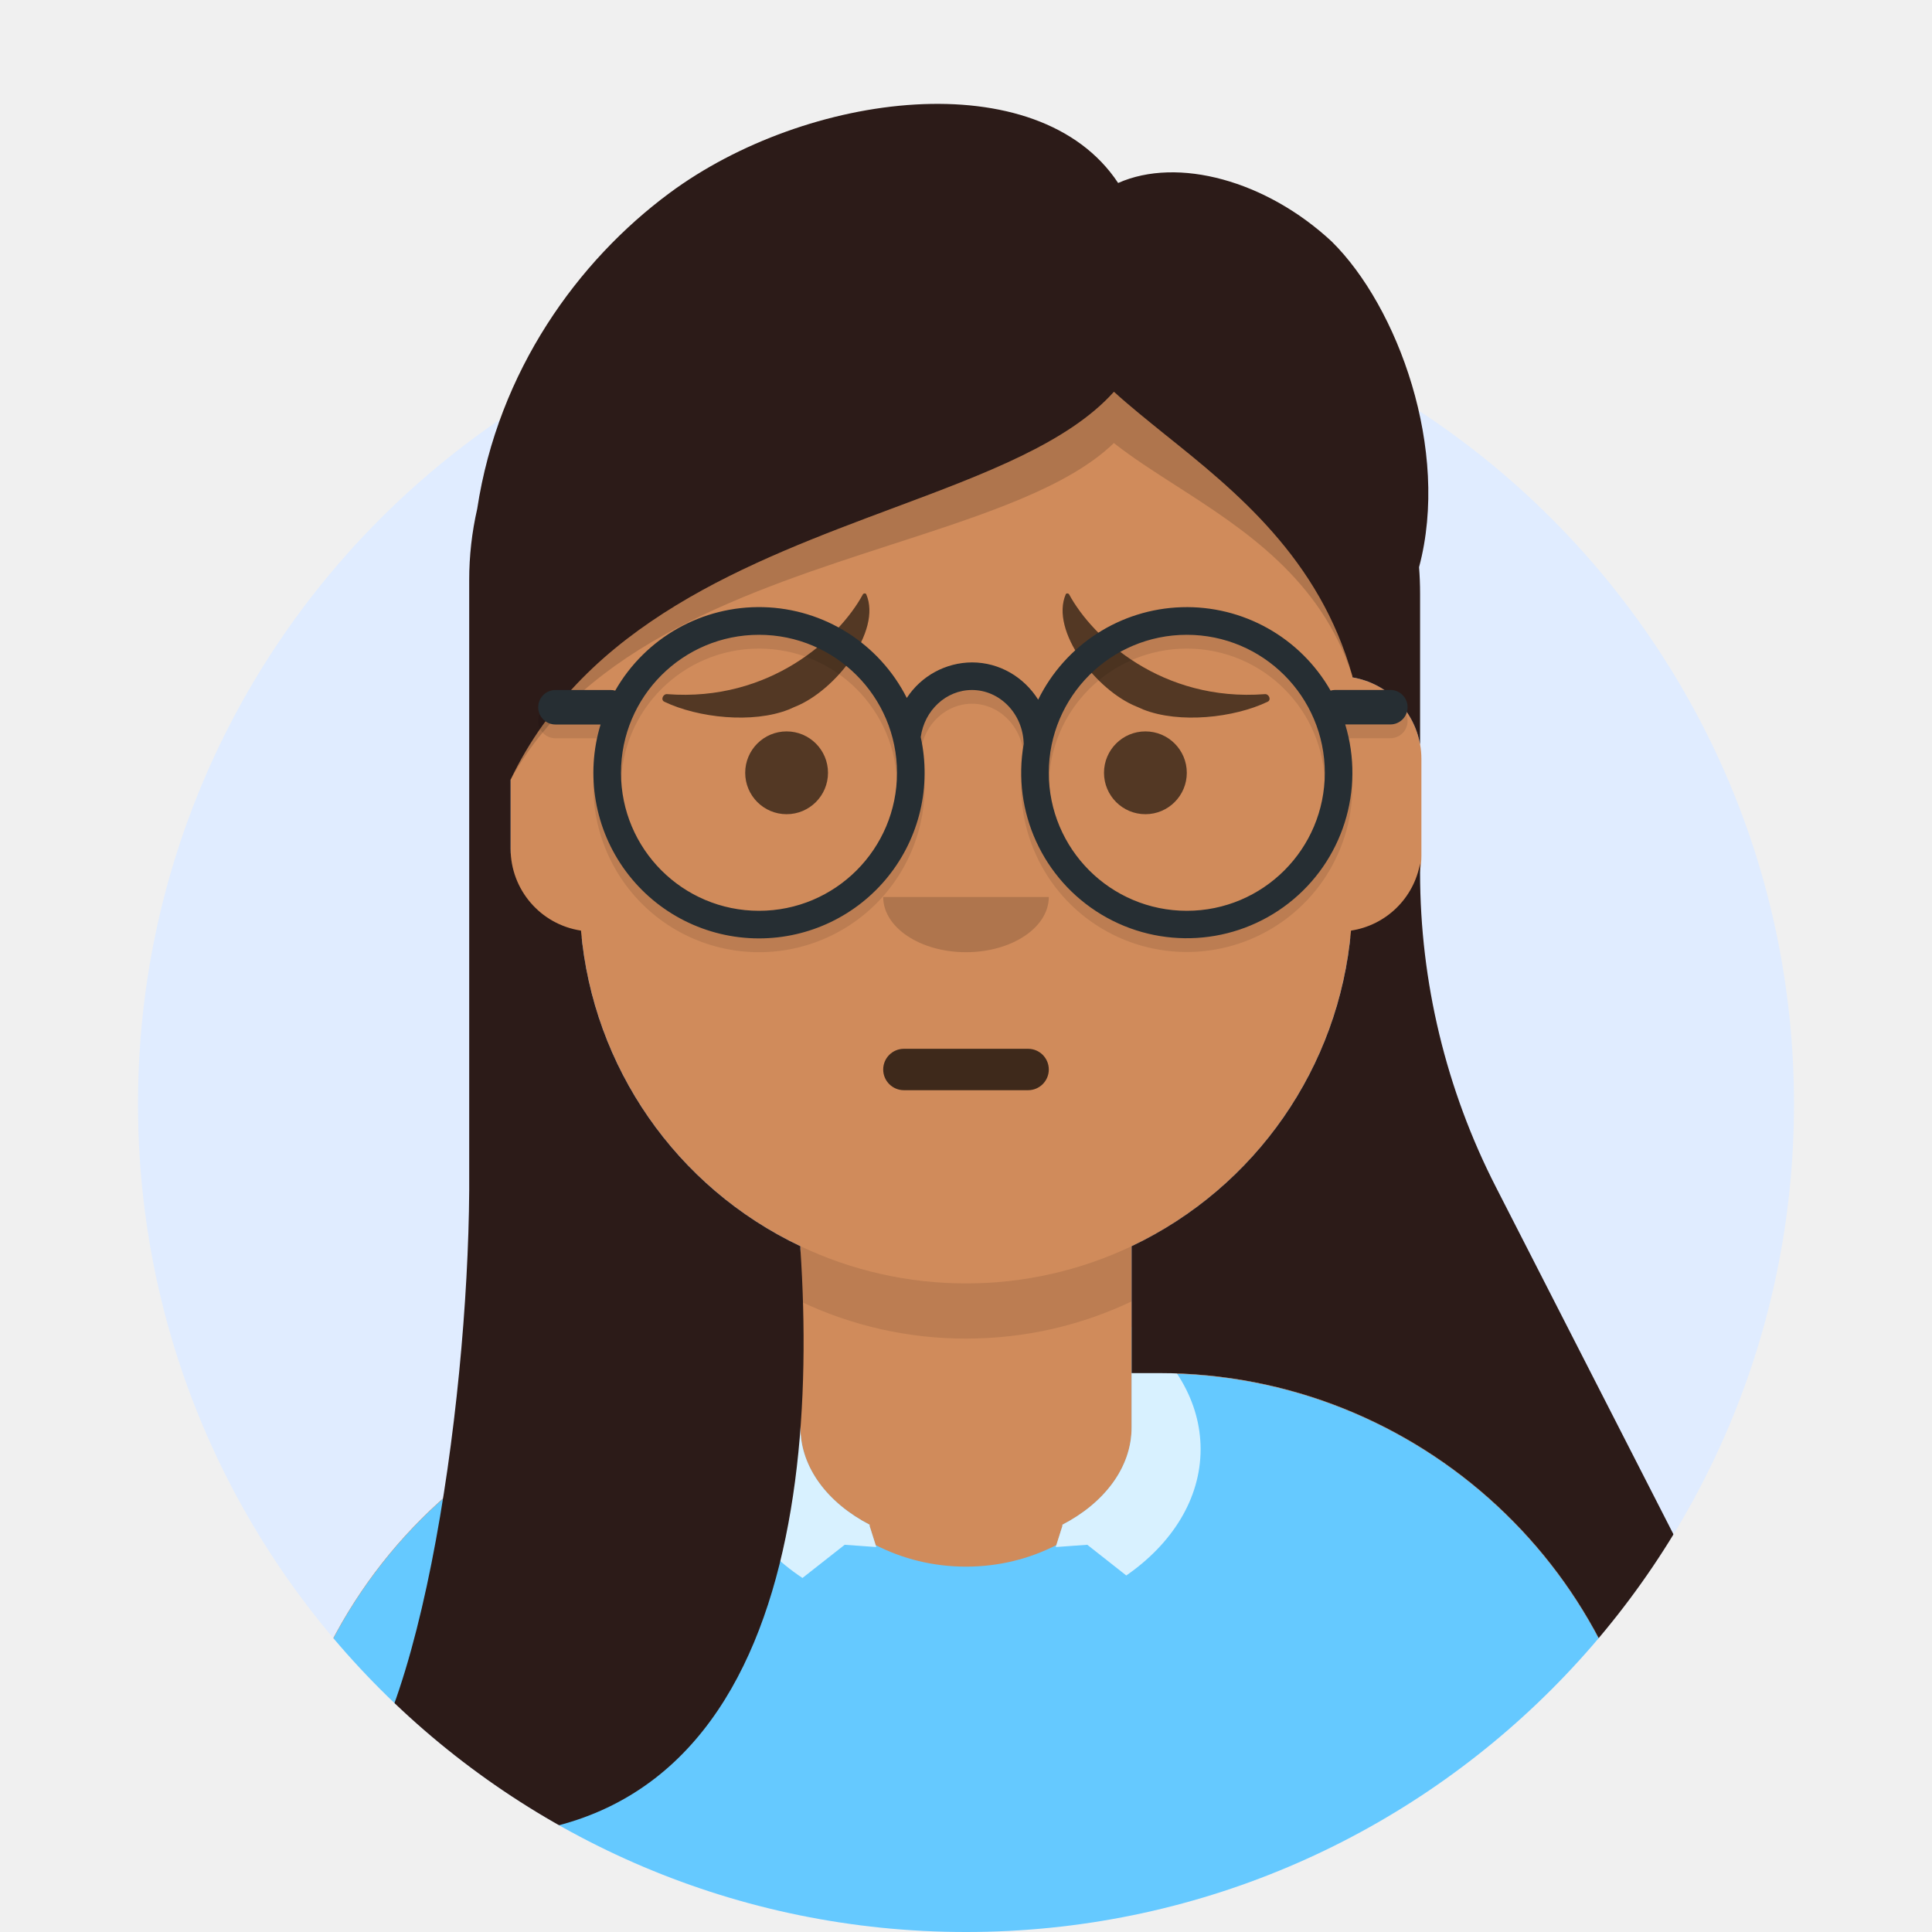
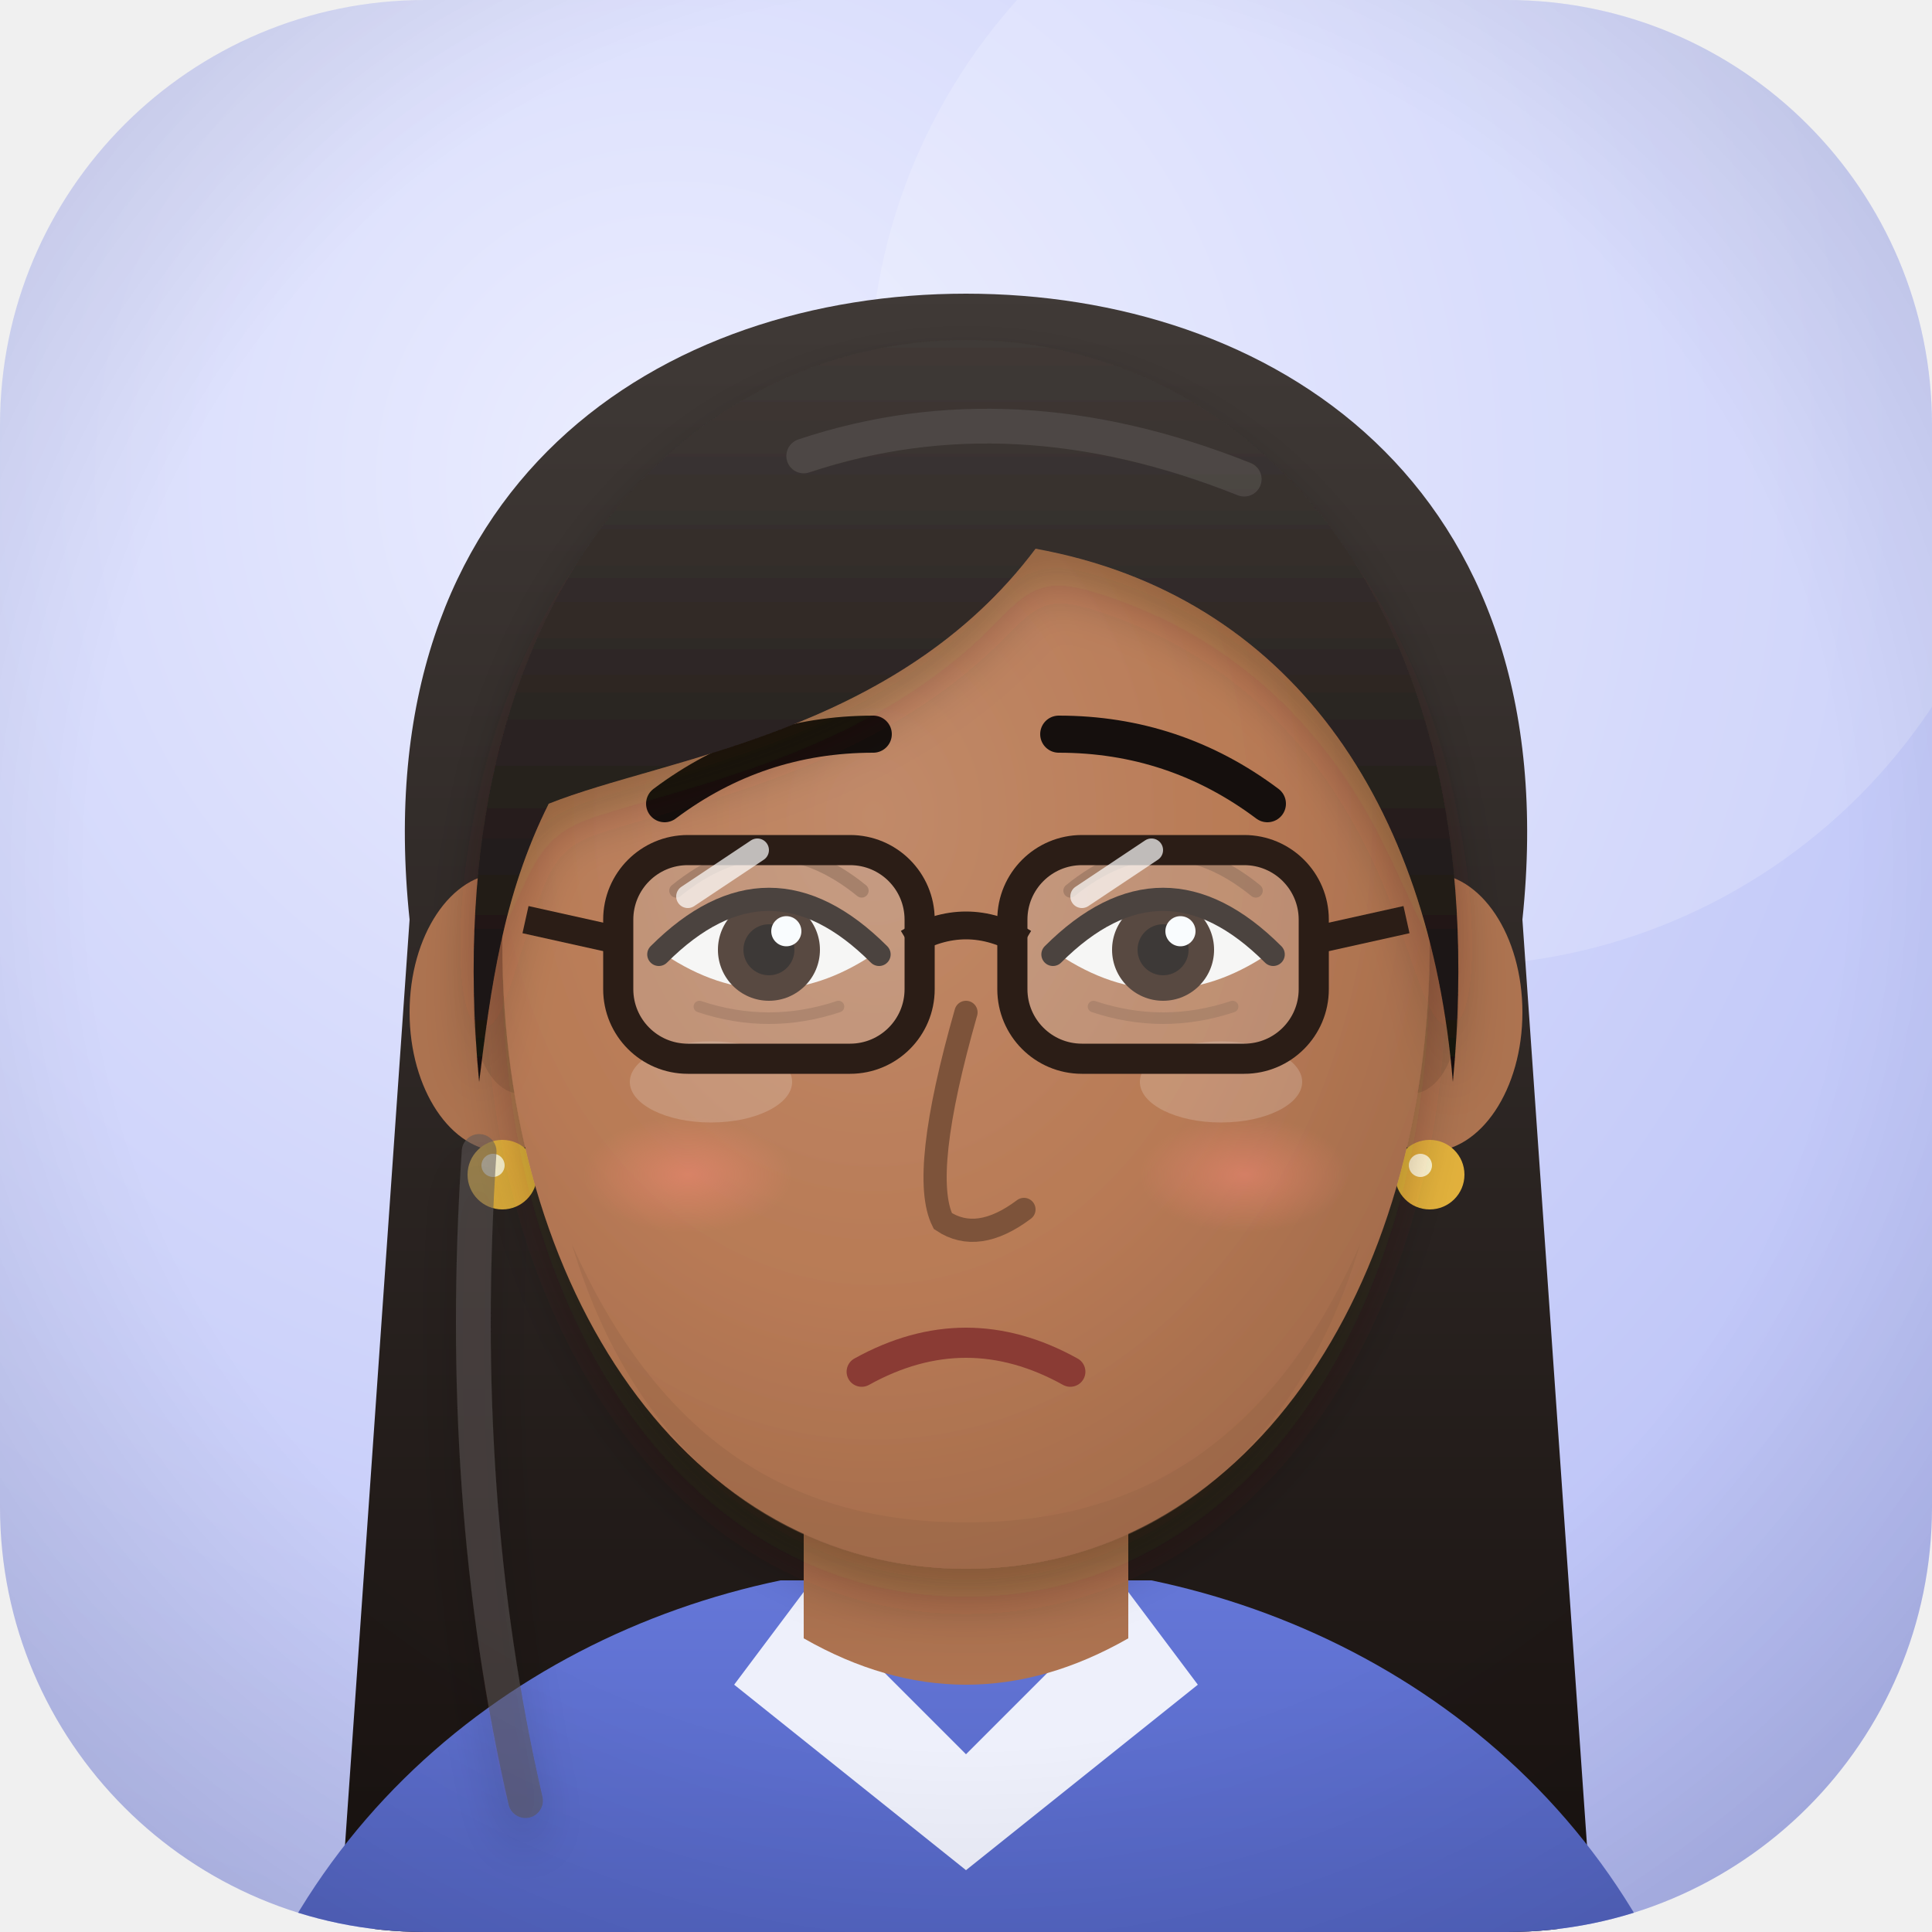
- <svg xmlns="http://www.w3.org/2000/svg" viewBox="0 0 280 280" fill="none" shape-rendering="auto">
-   <mask id="viewboxMask">
-     <rect width="280" height="280" rx="0" ry="0" x="0" y="0" fill="#fff" />
-   </mask>
-   <g mask="url(#viewboxMask)">
-     <g transform="translate(8)">
-       <circle cx="132" cy="160" r="120" fill="#e0ecff" />
-       <mask id="styleCircle-a" style="mask-type:luminance" maskUnits="userSpaceOnUse" x="0" y="0" width="264" height="280">
-         <path d="M264 0H0v160h12c0 66.27 53.73 120 120 120 66.27 0 120-53.73 120-120h12V0Z" fill="#fff" />
-       </mask>
-       <g mask="url(#styleCircle-a)">
-         <path d="M132 36a56 56 0 0 0-56 56v6.17A12 12 0 0 0 66 110v14a12 12 0 0 0 10.3 11.88 56.04 56.04 0 0 0 31.7 44.73v18.4h-4a72 72 0 0 0-72 72v9h200v-9a72 72 0 0 0-72-72h-4v-18.39a56.04 56.04 0 0 0 31.7-44.73A12 12 0 0 0 198 124v-14a12 12 0 0 0-10-11.83V92a56 56 0 0 0-56-56Z" fill="#d08b5b" />
-         <path d="M108 180.61v8a55.79 55.79 0 0 0 24 5.39c8.59 0 16.73-1.93 24-5.39v-8a55.79 55.79 0 0 1-24 5.39 55.79 55.79 0 0 1-24-5.39Z" fill="#000" fill-opacity=".1" />
-         <g transform="translate(0 170)">
-           <path d="M100.37 29.14a27.6 27.6 0 0 1 7.63-7.57v15.3c0 5.83 3.98 10.98 10.08 14.13l-.08.06.9 2.86c3.89 2 8.35 3.13 13.1 3.13s9.21-1.13 13.1-3.13l.9-2.86-.08-.06c6.1-3.15 10.08-8.3 10.08-14.12v-14.6a27.1 27.1 0 0 1 6.6 6.82 72 72 0 0 1 69.4 71.95V110H32v-8.95a72 72 0 0 1 68.37-71.9Z" fill="#65c9ff" />
-           <path d="M108 21.57c-6.77 4.6-11 11.17-11 18.46 0 7.4 4.36 14.05 11.3 18.66l6.12-4.81 4.58.33-1-3.15.08-.06c-6.1-3.15-10.08-8.3-10.08-14.12v-15.3ZM156 36.88c0 5.82-3.98 10.97-10.08 14.12l.08.06-1 3.15 4.58-.33 5.65 4.45c6.63-4.6 10.77-11.1 10.77-18.3 0-6.92-3.82-13.2-10-17.75v14.6Z" fill="#fff" fill-opacity=".75" />
-         </g>
-         <g transform="translate(78 134)">
-           <rect x="42" y="18" width="24" height="6" rx="3" fill="#000" fill-opacity=".7" />
-         </g>
-         <g transform="translate(104 122)">
-           <path fill-rule="evenodd" clip-rule="evenodd" d="M16 8c0 4.42 5.37 8 12 8s12-3.58 12-8" fill="#000" fill-opacity=".16" />
-         </g>
-         <g transform="translate(76 90)">
-           <path d="M36 22a6 6 0 1 1-12 0 6 6 0 0 1 12 0ZM88 22a6 6 0 1 1-12 0 6 6 0 0 1 12 0Z" fill="#000" fill-opacity=".6" />
-         </g>
-         <g transform="translate(76 82)">
-           <path d="m31.23 20.42-.9.4c-5.25 2.09-13.2 1.21-18.05-1.12-.57-.27-.18-1.15.4-1.1 14.92 1.14 24.96-8.15 28.37-14.45.1-.18.41-.2.49-.03 2.3 5.32-4.45 13.98-10.3 16.3ZM80.77 20.42l.9.4c5.25 2.09 13.2 1.21 18.05-1.12.57-.27.18-1.15-.4-1.1-14.92 1.14-24.96-8.15-28.37-14.45-.1-.18-.41-.2-.49-.03-2.3 5.32 4.45 13.98 10.3 16.3Z" fill-rule="evenodd" clip-rule="evenodd" fill="#000" fill-opacity=".6" />
-         </g>
-         <g transform="translate(-1)">
-           <path d="M67 113c10.86-22.7 34.67-31.6 55.44-39.36 13.32-4.97 25.39-9.48 32-16.86 2.22 2.02 4.75 4.05 7.41 6.2C172.06 71.16 184.21 80.91 189 98v.17a12 12 0 0 1 9.81 9.72V86.04c0-1.3-.05-2.57-.15-3.84 4.54-17-3.1-37.78-12.66-47.2-9.48-8.82-22.3-12.32-30.95-8.48C143.45 8.98 109.9 13.24 90 28c-13.22 9.8-24.79 25.72-27.84 45.75A46.18 46.18 0 0 0 61 84.05v88.5c-.2 31.5-7.4 82.49-21 90.45 62.36 16.8 71.93-38.15 69-82v-.39a56.03 56.03 0 0 1-31.8-45.74A12 12 0 0 1 67 123v-10ZM157 180.61a56.03 56.03 0 0 0 31.8-45.74 12 12 0 0 0 10.01-9.76v1.36A100 100 0 0 0 209.78 172l26.95 52.71a37.79 37.79 0 0 1-3.94 40.76A72 72 0 0 0 161 199h-4v-18.39Z" fill="#2c1b18" />
-           <path d="M67 113c10.86-22.7 34.67-31.6 55.44-39.36 13.32-4.97 25.39-9.48 32-16.86 2.22 2.02 4.75 4.05 7.41 6.2 10.19 8.17 22.3 17.89 27.11 34.9-4.57-14.04-15.75-21.22-25.6-27.55-3.21-2.06-6.28-4.03-8.93-6.12-6.6 6.4-18.67 10.32-32 14.64C101.68 85.58 77.87 93.3 67 113Z" fill="#000" fill-opacity=".16" />
-         </g>
-         <g transform="translate(49 72)" />
-         <g transform="translate(62 42)">
-           <g fill-rule="evenodd" clip-rule="evenodd">
-             <path d="M40 96a24 24 0 0 1-22.96-31H10.5a2.5 2.5 0 0 1 0-5h8c.23 0 .45.03.66.09a24 24 0 0 1 42.26 1.06A11.36 11.36 0 0 1 70.86 56c4.01 0 7.55 2.14 9.6 5.4a24 24 0 0 1 42.38-1.31c.2-.06.43-.1.66-.1h8a2.5 2.5 0 1 1 0 5h-6.54a24 24 0 1 1-46.6 2.83c-.08-4.37-3.45-7.83-7.5-7.83-3.73 0-6.89 2.94-7.42 6.83A24 24 0 0 1 40 96Zm0-4a20 20 0 1 0 0-40 20 20 0 0 0 0 40Zm82-20a20 20 0 1 1-40 0 20 20 0 0 1 40 0Z" fill="#000" fill-opacity=".1" />
-             <path d="M40 94a24 24 0 0 1-22.96-31H10.5a2.5 2.5 0 0 1 0-5h8c.23 0 .45.03.66.09a24 24 0 0 1 42.26 1.06A11.36 11.36 0 0 1 70.86 54c4.01 0 7.55 2.14 9.6 5.4a24 24 0 0 1 42.38-1.31c.2-.06.43-.1.66-.1h8a2.5 2.5 0 1 1 0 5h-6.54a24 24 0 1 1-46.6 2.84c-.08-4.37-3.45-7.83-7.5-7.83-3.73 0-6.89 2.94-7.42 6.83A24 24 0 0 1 40 94Zm0-4a20 20 0 1 0 0-40 20 20 0 0 0 0 40Zm82-20a20 20 0 1 1-40 0 20 20 0 0 1 40 0Z" fill="#262e33" />
-           </g>
-         </g>
+ <svg xmlns="http://www.w3.org/2000/svg" viewBox="0 0 200 200" width="200" height="200">
+   <defs>
+     <radialGradient id="p17bg" cx="0.35" cy="0.25" r="0.9">
+       <stop offset="0" stop-color="#eceeff" stop-opacity="1" />
+       <stop offset="1" stop-color="#b4bcf6" stop-opacity="1" />
+     </radialGradient>
+     <radialGradient id="p17sk" cx="0.4" cy="0.35" r="0.7">
+       <stop offset="0" stop-color="#c18a69" stop-opacity="1" />
+       <stop offset="0.6" stop-color="#b87a55" stop-opacity="1" />
+       <stop offset="1" stop-color="#a26b4b" stop-opacity="1" />
+     </radialGradient>
+     <linearGradient id="p17nk" x1="0" y1="0" x2="0" y2="1">
+       <stop offset="0" stop-color="#976446" stop-opacity="1" />
+       <stop offset="1" stop-color="#af7451" stop-opacity="1" />
+     </linearGradient>
+     <linearGradient id="p17hr" x1="0" y1="0" x2="0" y2="1">
+       <stop offset="0" stop-color="#403a37" stop-opacity="1" />
+       <stop offset="1" stop-color="#17100e" stop-opacity="1" />
+     </linearGradient>
+     <linearGradient id="p17cl" x1="0" y1="0" x2="0" y2="1">
+       <stop offset="0" stop-color="#6577d8" stop-opacity="1" />
+       <stop offset="1" stop-color="#4758b4" stop-opacity="1" />
+     </linearGradient>
+     <radialGradient id="p17bl" cx="0.5" cy="0.5" r="0.5">
+       <stop offset="0" stop-color="#ff8b7a" stop-opacity="0.45" />
+       <stop offset="1" stop-color="#ff8b7a" stop-opacity="0" />
+     </radialGradient>
+     <radialGradient id="p17vg" cx="0.5" cy="0.45" r="0.75">
+       <stop offset="0.6" stop-color="#000" stop-opacity="0" />
+       <stop offset="1" stop-color="#000" stop-opacity="0.16" />
+     </radialGradient>
+     <clipPath id="p17cp">
+       <rect width="200" height="200" rx="44" />
+     </clipPath>
+     <filter id="p17rm" x="-20%" y="-20%" width="140%" height="140%">
+       <feDropShadow dx="0" dy="2.5" stdDeviation="2.2" flood-color="#2b1a10" flood-opacity="0.28" />
+     </filter>
+   </defs>
+   <g clip-path="url(#p17cp)">
+     <rect width="200" height="200" fill="url(#p17bg)" />
+     <circle cx="150" cy="40" r="60" fill="#fff" opacity="0.18" />
+     <g transform="translate(100 112) scale(1.2) translate(-100 -104)">
+       <path d="M52 90 C48 52 74 36 100 36 C126 36 152 52 148 90 L154 176 Q128 186 116 170 L84 170 Q72 186 46 176 Z" fill="url(#p17hr)" />
+       <path d="M34 200 C38 170 60 152 84 147 L116 147 C140 152 162 170 166 200 Z" fill="url(#p17cl)" />
+       <path d="M86 148 L100 162 L114 148 L120 156 L100 172 L80 156 Z" fill="#eef0fb" />
+       <path d="M86 130 L86 152 Q100 160 114 152 L114 130 Z" fill="url(#p17nk)" />
+       <path d="M86 140 Q100 150 114 140 L114 134 Q100 144 86 134 Z" fill="#8a5c40" opacity="0.35" />
+       <ellipse cx="60" cy="98" rx="8" ry="12" fill="#ad7350" />
+       <ellipse cx="61.5" cy="98" rx="4" ry="7" fill="#936244" opacity="0.6" />
+       <ellipse cx="140" cy="98" rx="8" ry="12" fill="#ad7350" />
+       <ellipse cx="138.5" cy="98" rx="4" ry="7" fill="#936244" opacity="0.6" />
+       <circle cx="60" cy="112" r="3" fill="#e2b13c" />
+       <circle cx="59.2" cy="111.2" r="1" fill="#fff6d0" />
+       <circle cx="140" cy="112" r="3" fill="#e2b13c" />
+       <circle cx="139.2" cy="111.2" r="1" fill="#fff6d0" />
+       <path d="M100 46 C126 46 140 64 140 92 C140 122 124 146 100 146 C76 146 60 122 60 92 C60 64 74 46 100 46 Z" fill="url(#p17sk)" filter="url(#p17rm)" />
+       <path d="M66 118 C72 138 86 146 100 146 C114 146 128 138 134 118 C126 136 114 142 100 142 C86 142 74 136 66 118 Z" fill="#936244" opacity="0.35" />
+       <ellipse cx="78" cy="104" rx="7" ry="3.5" fill="#fff" opacity="0.18" />
+       <ellipse cx="122" cy="104" rx="7" ry="3.5" fill="#fff" opacity="0.18" />
+       <ellipse cx="76" cy="112" rx="9" ry="5" fill="url(#p17bl)" />
+       <ellipse cx="124" cy="112" rx="9" ry="5" fill="url(#p17bl)" />
+       <path d="M74 80 Q82 74 92 74" stroke="#150f0d" stroke-width="3.2" fill="none" stroke-linecap="round" />
+       <path d="M126 80 Q118 74 108 74" stroke="#150f0d" stroke-width="3.2" fill="none" stroke-linecap="round" />
+       <path d="M74 93 Q83 84 92 93 Q83 99 74 93 Z" fill="#fbf8f4" />
+       <circle cx="83" cy="92.6" r="4.4" fill="#3b2418" />
+       <circle cx="83" cy="92.6" r="2.2" fill="#1a110c" />
+       <circle cx="84.5" cy="91" r="1.3" fill="#fff" />
+       <path d="M73.5 93 Q83 83.5 92.5 93" stroke="#2b1d16" stroke-width="2" fill="none" stroke-linecap="round" />
+       <path d="M75 87.5 Q83 81 91 87.5" stroke="#81553b" stroke-width="1.2" fill="none" opacity="0.6" stroke-linecap="round" />
+       <path d="M77 97.5 Q83 99.5 89 97.5" stroke="#8a5c40" stroke-width="1" fill="none" opacity="0.5" stroke-linecap="round" />
+       <path d="M108 93 Q117 84 126 93 Q117 99 108 93 Z" fill="#fbf8f4" />
+       <circle cx="117" cy="92.6" r="4.4" fill="#3b2418" />
+       <circle cx="117" cy="92.6" r="2.2" fill="#1a110c" />
+       <circle cx="118.5" cy="91" r="1.3" fill="#fff" />
+       <path d="M107.5 93 Q117 83.5 126.5 93" stroke="#2b1d16" stroke-width="2" fill="none" stroke-linecap="round" />
+       <path d="M109 87.5 Q117 81 125 87.5" stroke="#81553b" stroke-width="1.2" fill="none" opacity="0.6" stroke-linecap="round" />
+       <path d="M111 97.5 Q117 99.5 123 97.5" stroke="#8a5c40" stroke-width="1" fill="none" opacity="0.5" stroke-linecap="round" />
+       <path d="M100 98 Q96 112 98 116 Q101 118 105 115" stroke="#7d533a" stroke-width="2" fill="none" stroke-linecap="round" />
+       <path d="M91 129 Q100 124 109 129" stroke="#8a3b34" stroke-width="2.6" fill="none" stroke-linecap="round" />
+       <g filter="url(#p17rm)">
+         <path d="M58 104 C54 62 76 40 100 40 C124 40 146 62 142 104 C140 80 128 62 106 58 C94 74 74 76 64 80 C60 88 59 96 58 104 Z" fill="url(#p17hr)" />
+         <path d="M86 50 Q104 44 124 52" stroke="#5c5654" stroke-width="3" fill="none" stroke-linecap="round" opacity="0.55" />
+         <path d="M58 110 Q56 140 62 166" stroke="#5c5654" stroke-width="3" fill="none" stroke-linecap="round" opacity="0.55" />
      </g>
+       <rect x="70" y="84" width="26" height="18" rx="6" fill="#dfeffa" fill-opacity="0.18" stroke="#2b1d16" stroke-width="2.6" />
+       <rect x="104" y="84" width="26" height="18" rx="6" fill="#dfeffa" fill-opacity="0.18" stroke="#2b1d16" stroke-width="2.6" />
+       <path d="M95 92 Q100 89 105 92" stroke="#2b1d16" stroke-width="2.4" fill="none" />
+       <path d="M71 92 L62 90 M129 92 L138 90" stroke="#2b1d16" stroke-width="2.4" />
+       <path d="M76 88 L82 84 M110 88 L116 84" stroke="#fff" stroke-width="2" stroke-linecap="round" opacity="0.7" />
    </g>
+     <rect width="200" height="200" fill="url(#p17vg)" />
  </g>
</svg>
